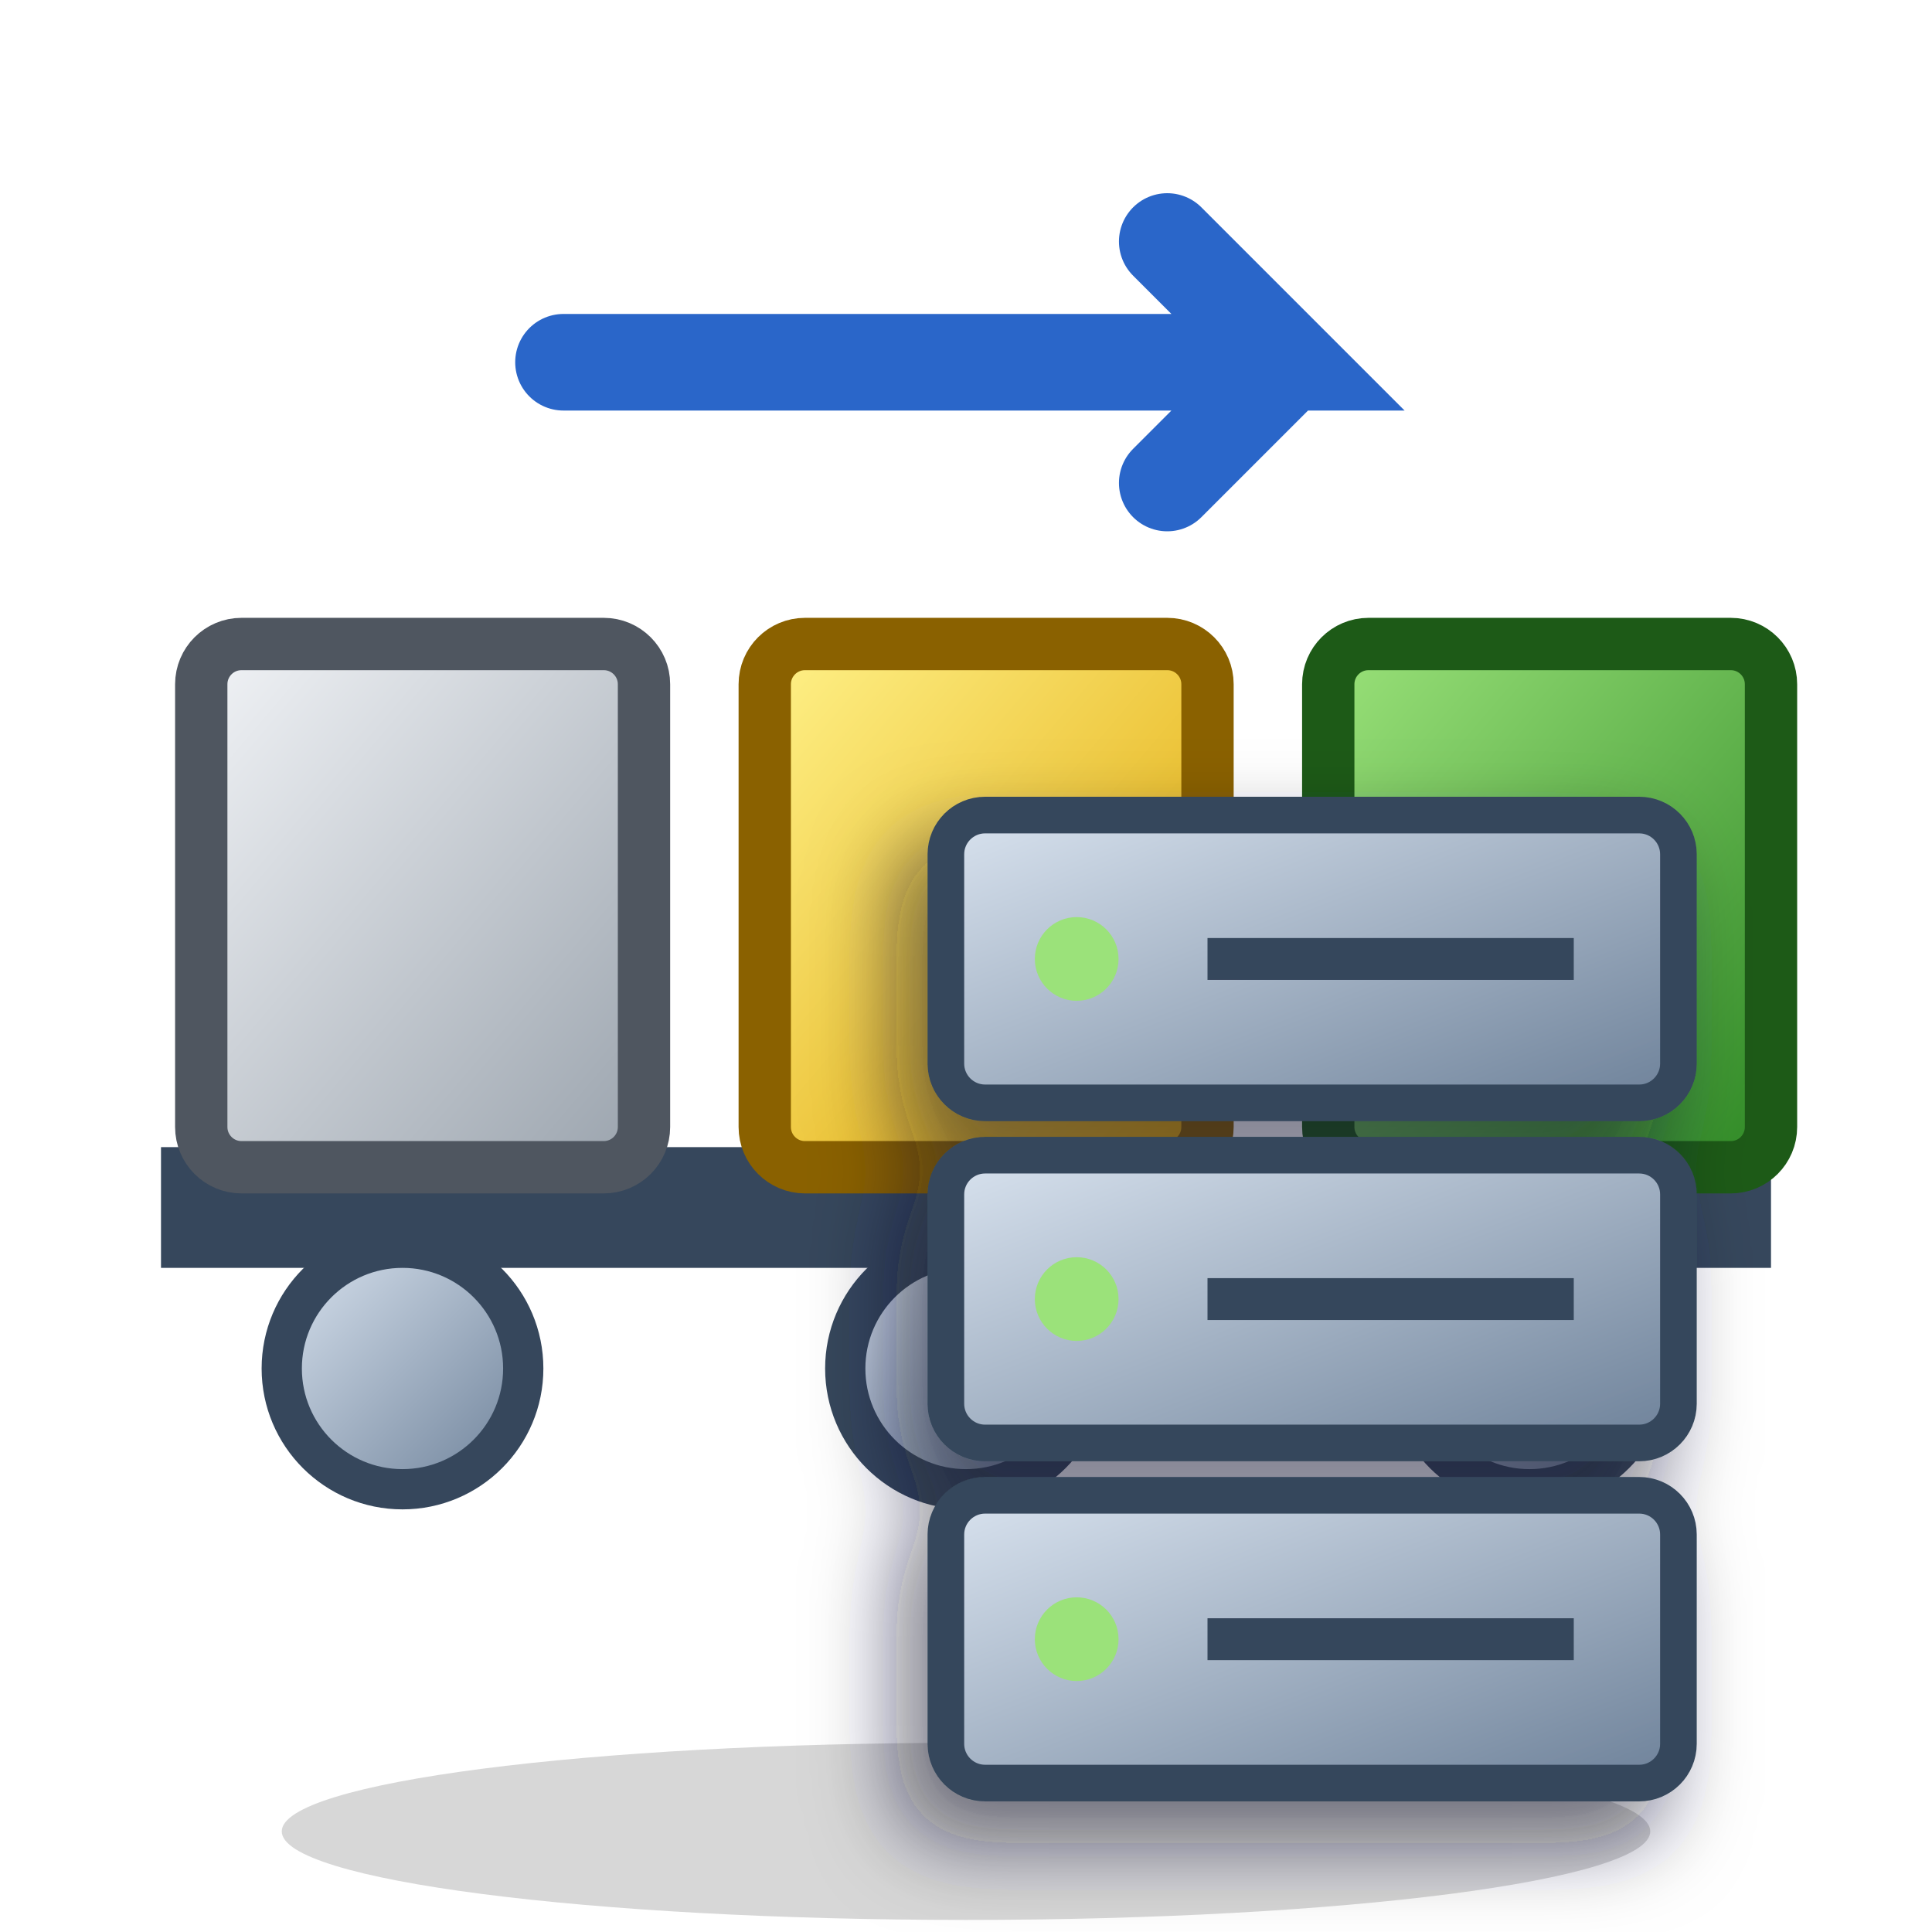
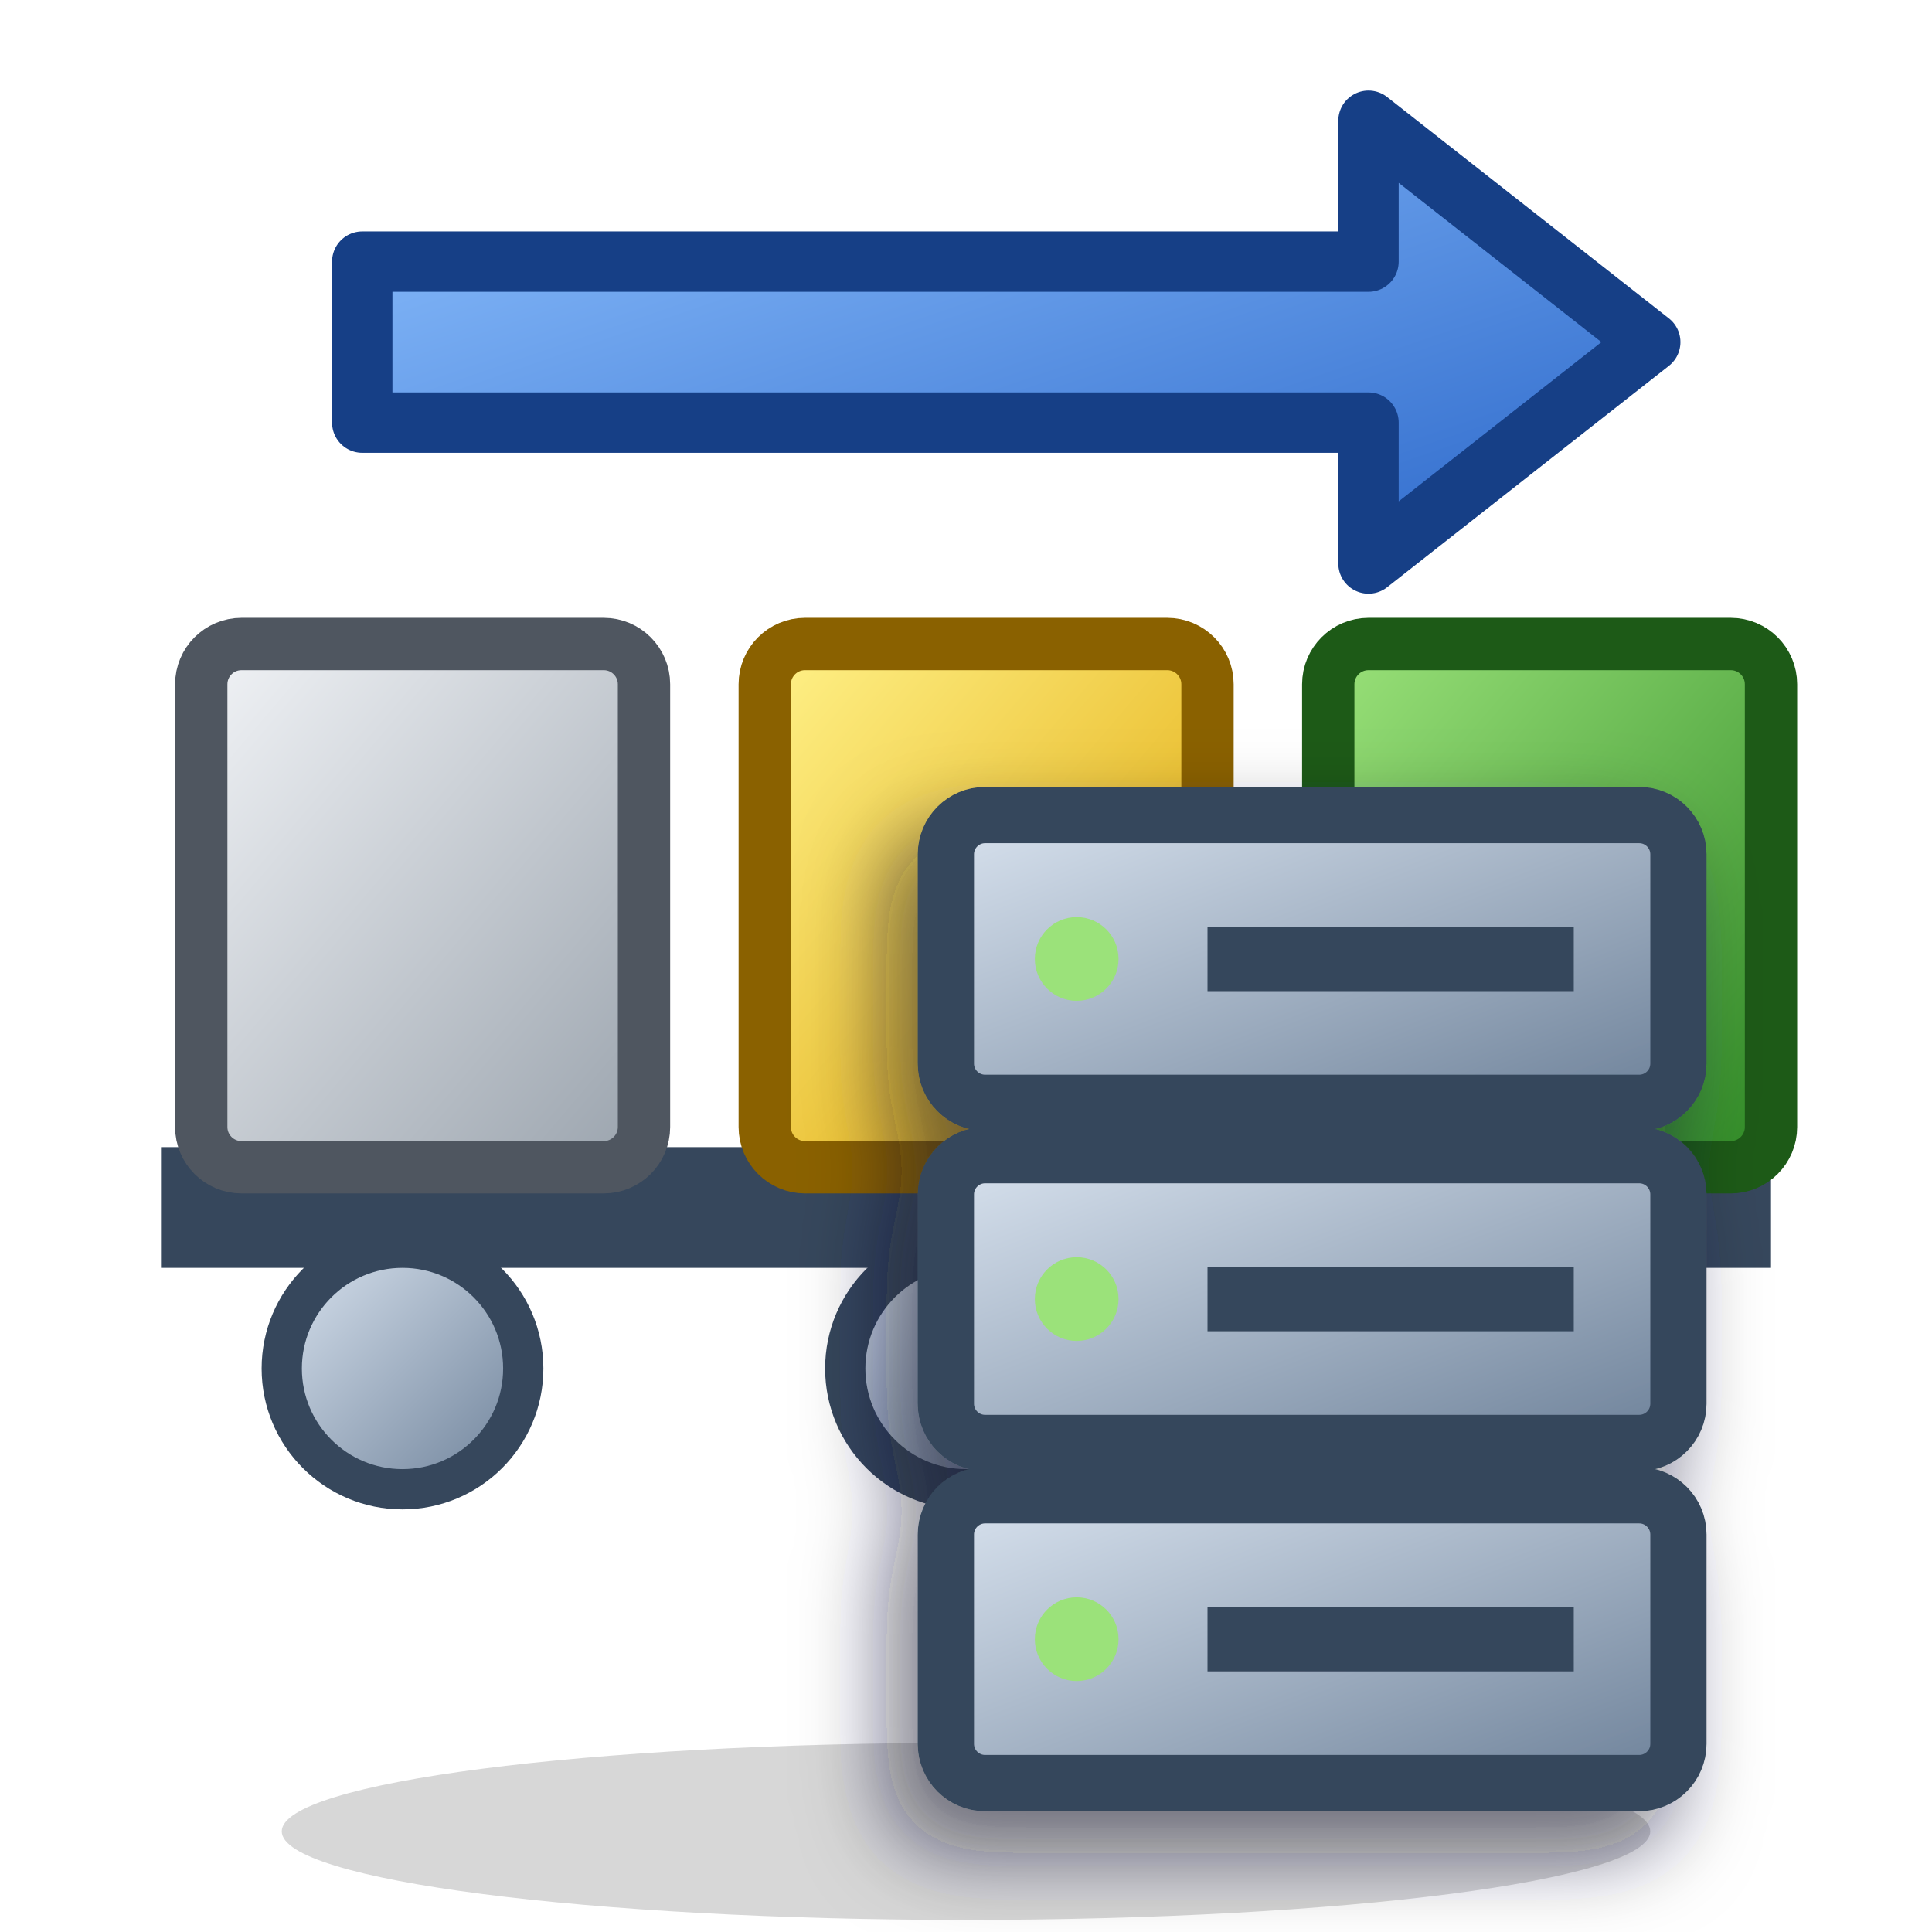
<svg xmlns="http://www.w3.org/2000/svg" viewBox="0 0 48 48" width="48" height="48" class="xp-ic" aria-hidden="true">
  <defs>
    <linearGradient id="i54g1" x1="0" y1="0" x2="1" y2="1">
      <stop offset="0" stop-color="#d9e3ef" />
      <stop offset="1" stop-color="#6d8199" />
    </linearGradient>
    <linearGradient id="i54g2" x1="0" y1="0" x2="1" y2="1">
      <stop offset="0" stop-color="#d9e3ef" />
      <stop offset="1" stop-color="#6d8199" />
    </linearGradient>
    <linearGradient id="i54g3" x1="0" y1="0" x2="1" y2="1">
      <stop offset="0" stop-color="#d9e3ef" />
      <stop offset="1" stop-color="#6d8199" />
    </linearGradient>
    <linearGradient id="i54g4" x1="0" y1="0" x2="1" y2="1">
      <stop offset="0" stop-color="#f2f4f7" />
      <stop offset="1" stop-color="#9aa3ad" />
    </linearGradient>
    <linearGradient id="i54g5" x1="0" y1="0" x2="1" y2="1">
      <stop offset="0" stop-color="#fff28a" />
      <stop offset="1" stop-color="#e0a400" />
    </linearGradient>
    <linearGradient id="i54g6" x1="0" y1="0" x2="1" y2="1">
      <stop offset="0" stop-color="#9be27a" />
      <stop offset="1" stop-color="#2f8a26" />
    </linearGradient>
+     <linearGradient id="i54g7" x1="0" y1="0" x2="1" y2="1">
+       <stop offset="0" stop-color="#8fc2ff" />
+       <stop offset="1" stop-color="#2a66c9" />
+     </linearGradient>
    <filter id="i54sh" x="-30%" y="-30%" width="160%" height="160%">
      <feDropShadow dx="-1.2" dy="1.6" stdDeviation="1.6" flood-color="#0b1a33" flood-opacity=".55" />
    </filter>
-     <linearGradient id="i54g7" x1="0" y1="0" x2="1" y2="1">
-       <stop offset="0" stop-color="#d9e3ef" />
-       <stop offset="1" stop-color="#6d8199" />
-     </linearGradient>
    <linearGradient id="i54g8" x1="0" y1="0" x2="1" y2="1">
      <stop offset="0" stop-color="#d9e3ef" />
      <stop offset="1" stop-color="#6d8199" />
    </linearGradient>
    <linearGradient id="i54g9" x1="0" y1="0" x2="1" y2="1">
+       <stop offset="0" stop-color="#d9e3ef" />
+       <stop offset="1" stop-color="#6d8199" />
+     </linearGradient>
+     <linearGradient id="i54g10" x1="0" y1="0" x2="1" y2="1">
      <stop offset="0" stop-color="#d9e3ef" />
      <stop offset="1" stop-color="#6d8199" />
    </linearGradient>
  </defs>
  <ellipse cx="24" cy="45.5" rx="17" ry="2.2" fill="#000" opacity=".16" />
  <path d="M4 30h40" stroke="#36475c" stroke-width="3" />
  <circle cx="10" cy="34" r="3" fill="url(#i54g1)" stroke="#36475c" />
  <circle cx="24" cy="34" r="3" fill="url(#i54g2)" stroke="#36475c" />
  <circle cx="38" cy="34" r="3" fill="url(#i54g3)" stroke="#36475c" />
  <rect x="5" y="16" width="11" height="13" rx="1" fill="url(#i54g4)" stroke="#4f5660" stroke-width="1.3" />
  <rect x="19" y="16" width="11" height="13" rx="1" fill="url(#i54g5)" stroke="#8a6100" stroke-width="1.3" />
  <rect x="33" y="16" width="11" height="13" rx="1" fill="url(#i54g6)" stroke="#1d5a17" stroke-width="1.3" />
-   <path d="M14 9h18l-3-3M32 9l-3 3" fill="none" stroke="#2a66c9" stroke-width="2.4" stroke-linecap="round" />
+   <polygon points="9.00,10.50 34.00,10.50 34.00,14.00 41.00,8.50 34.00,3.00 34.00,6.50 9.00,6.50" fill="url(#i54g7)" stroke="#163f86" stroke-width="1.5" stroke-linejoin="round" />
  <g transform="translate(17 17) scale(.65)" filter="url(#i54sh)">
-     <rect x="10" y="5" width="28" height="11" rx="1.5" fill="url(#i54g7)" stroke="#36475c" stroke-width="1.4" />
+     <rect x="10" y="5" width="28" height="11" rx="1.5" fill="url(#i54g8)" stroke="#36475c" stroke-width="2.15" />
    <circle cx="15" cy="10.5" r="1.6" fill="#9be27a" />
-     <path d="M20 10.5h14" stroke="#36475c" stroke-width="1.6" />
-     <rect x="10" y="18" width="28" height="11" rx="1.5" fill="url(#i54g8)" stroke="#36475c" stroke-width="1.4" />
+     <path d="M20 10.5h14" stroke="#36475c" stroke-width="2.46" />
+     <rect x="10" y="18" width="28" height="11" rx="1.5" fill="url(#i54g9)" stroke="#36475c" stroke-width="2.15" />
    <circle cx="15" cy="23.5" r="1.6" fill="#9be27a" />
-     <path d="M20 23.5h14" stroke="#36475c" stroke-width="1.6" />
-     <rect x="10" y="31" width="28" height="11" rx="1.5" fill="url(#i54g9)" stroke="#36475c" stroke-width="1.4" />
+     <path d="M20 23.5h14" stroke="#36475c" stroke-width="2.46" />
+     <rect x="10" y="31" width="28" height="11" rx="1.5" fill="url(#i54g10)" stroke="#36475c" stroke-width="2.15" />
    <circle cx="15" cy="36.5" r="1.6" fill="#9be27a" />
-     <path d="M20 36.5h14" stroke="#36475c" stroke-width="1.6" />
+     <path d="M20 36.5h14" stroke="#36475c" stroke-width="2.46" />
  </g>
</svg>
